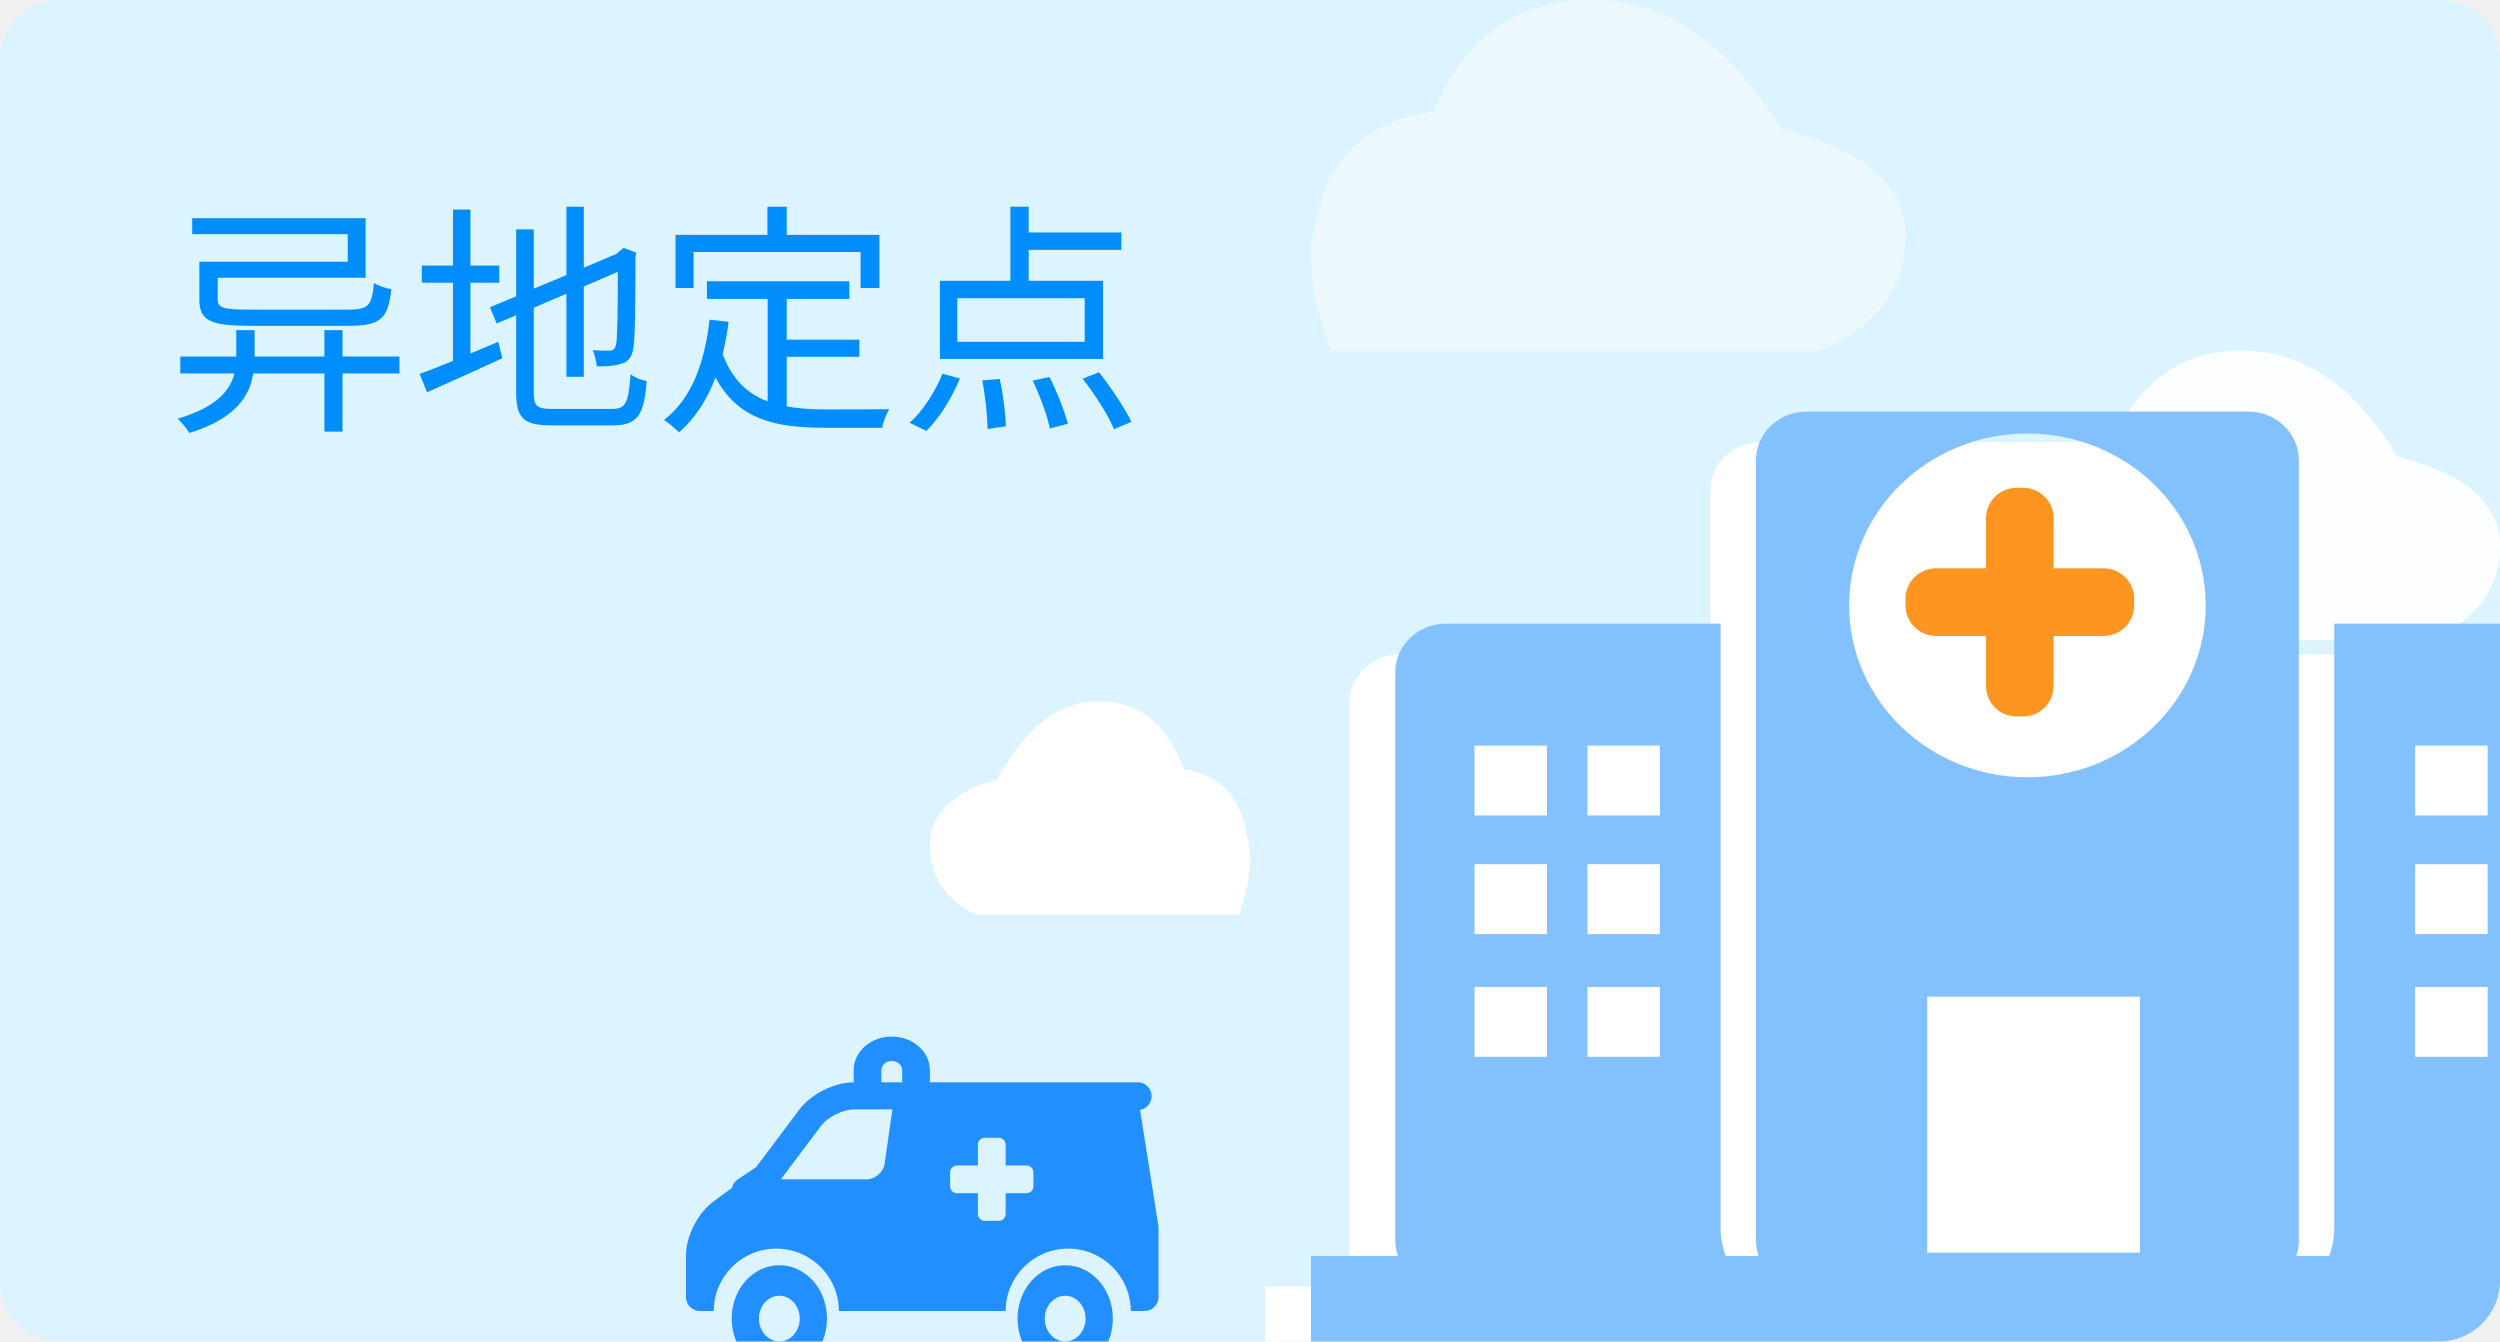
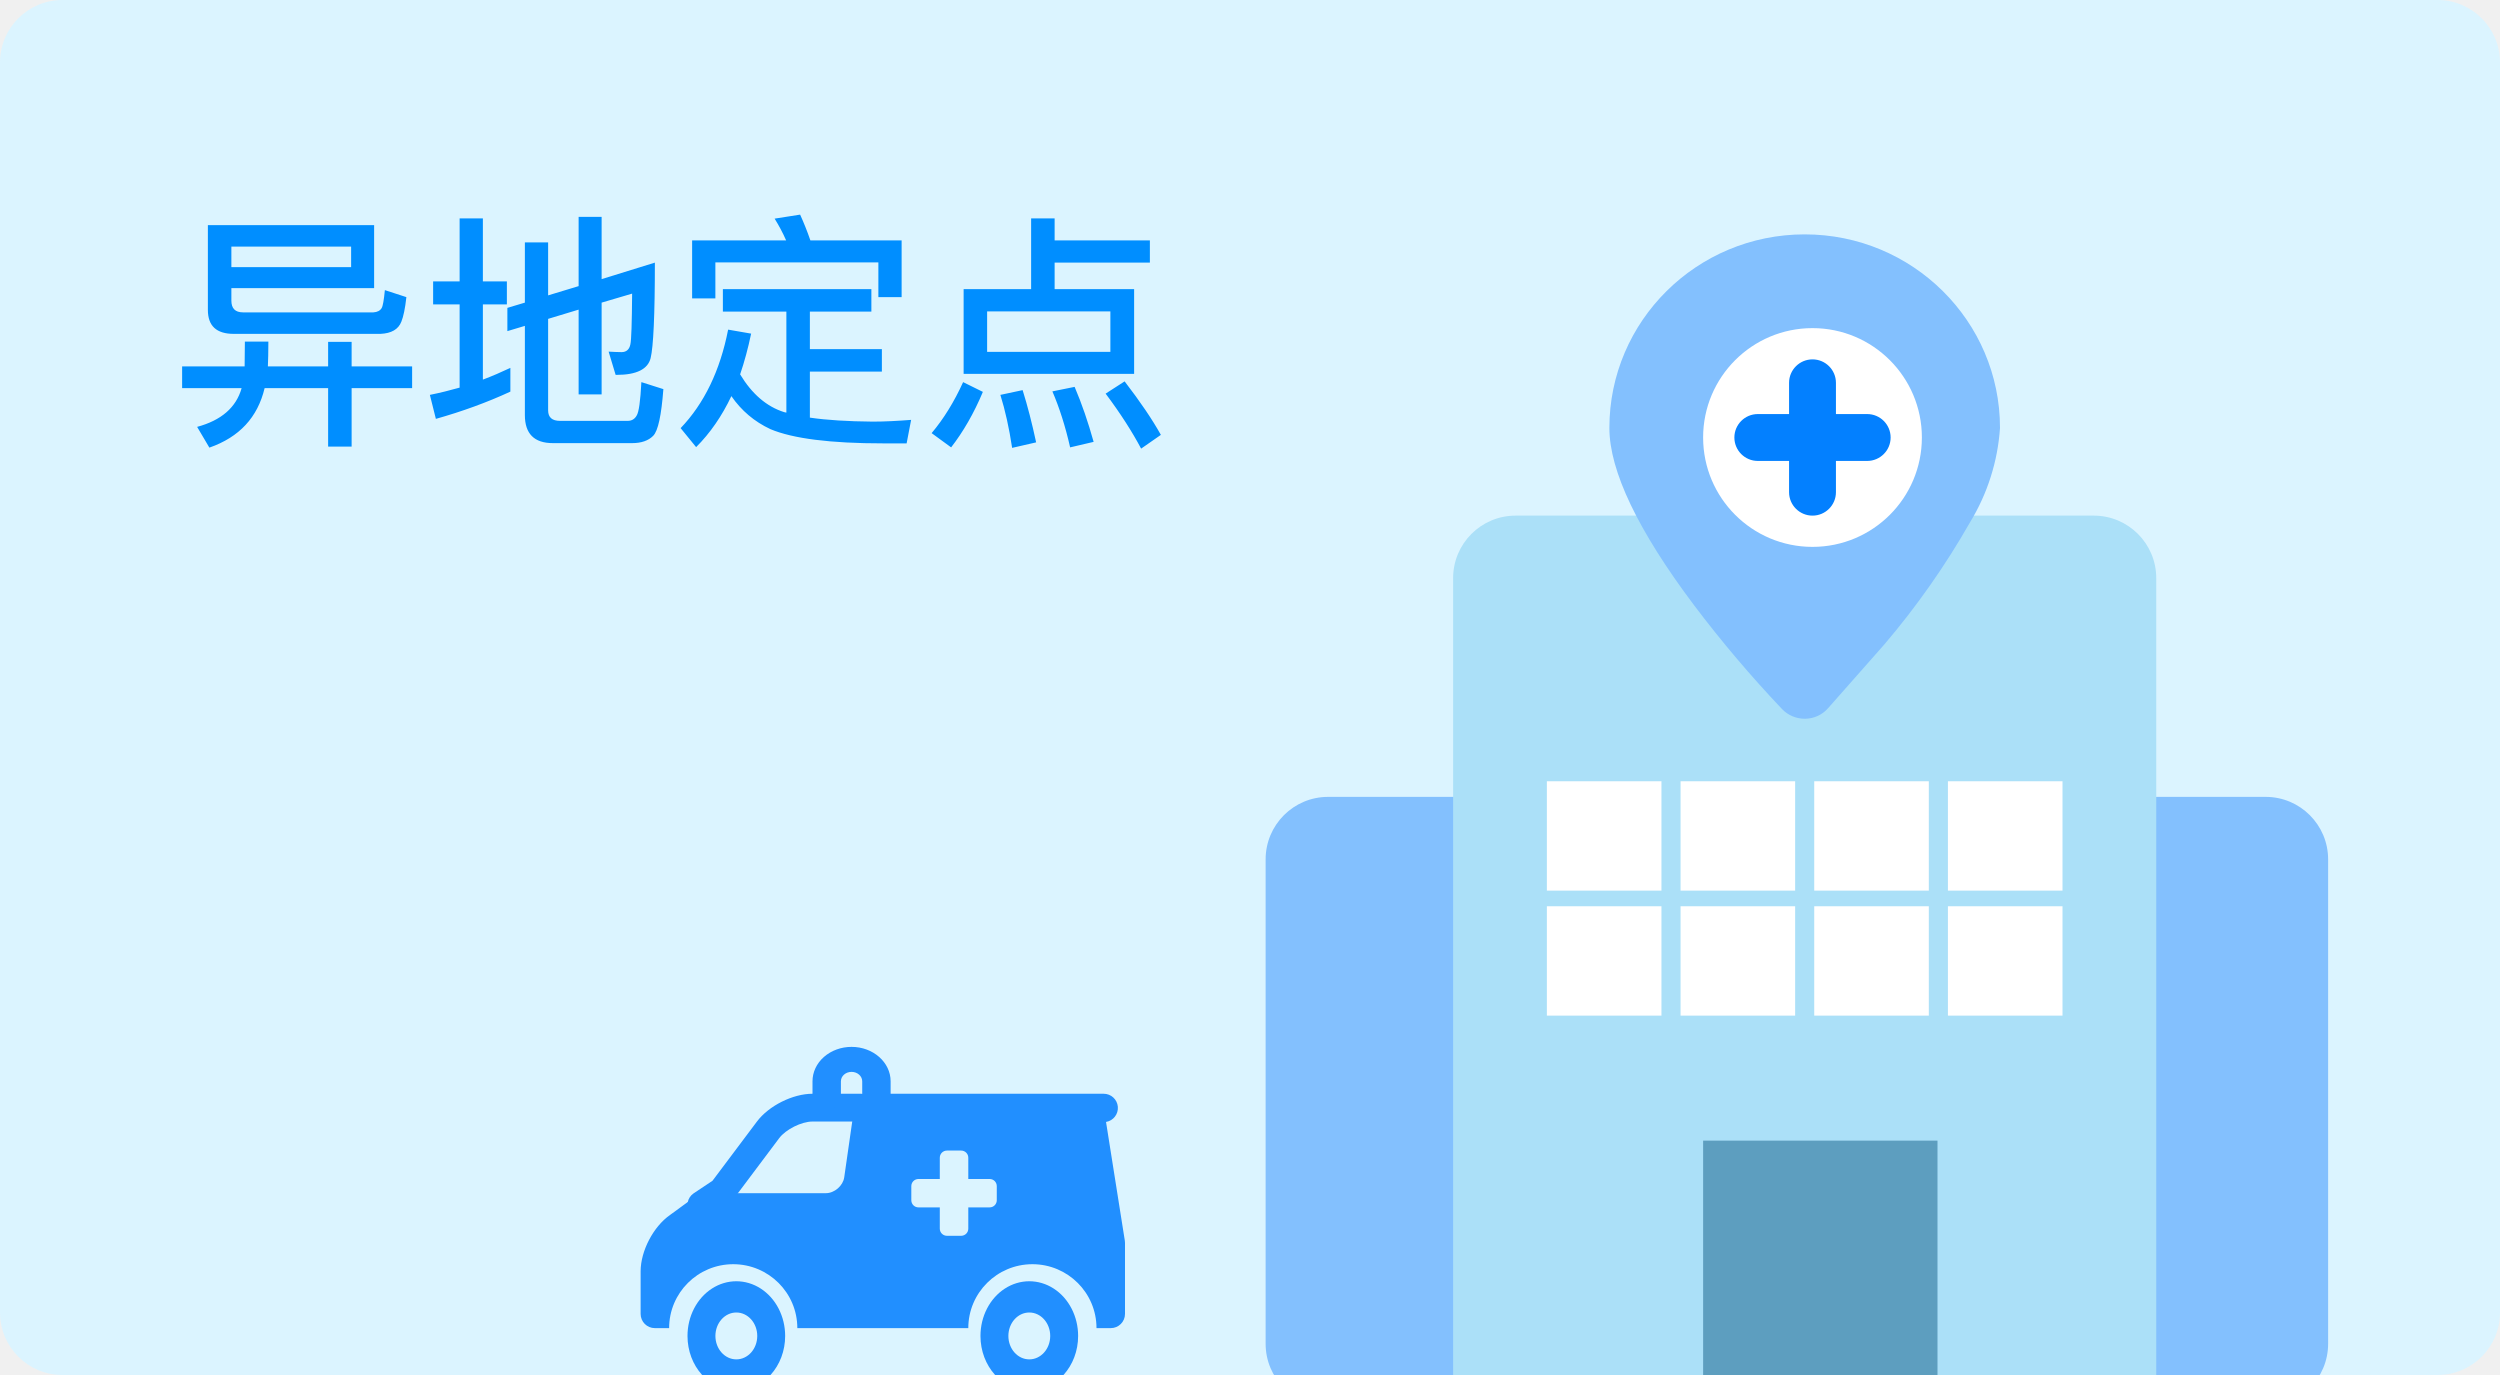
- <svg xmlns="http://www.w3.org/2000/svg" xmlns:xlink="http://www.w3.org/1999/xlink" width="164px" height="88px" viewBox="0 0 164 88" version="1.1">
+ <svg xmlns="http://www.w3.org/2000/svg" xmlns:xlink="http://www.w3.org/1999/xlink" width="160px" height="88px" viewBox="0 0 160 88" version="1.1">
  <defs>
-     <rect id="path-1" x="0" y="0" width="164" height="88" rx="4" />
+     <rect id="path-1" x="0" y="0" width="160" height="88" rx="4" />
  </defs>
  <g id="异地定点-copy" stroke="none" stroke-width="1" fill="none" fill-rule="evenodd">
    <g id="定点药店">
      <g id="Group-4">
        <mask id="mask-2" fill="white">
          <use xlink:href="#path-1" />
        </mask>
        <use id="Mask" fill="#DBF4FF" xlink:href="#path-1" />
-         <path d="M94.028,7.329 C96.083,2.443 99.542,4.20612619e-16 104.404,0 C109.266,0 113.404,2.813 116.818,8.439 C122.273,9.799 125,12.161 125,15.526 C125,18.89 123.126,21.382 119.377,23 L87.303,23 C86,19.489 85.674,16.695 86.326,14.617 C87.071,10.372 89.638,7.943 94.028,7.329 Z" id="Path-4-Copy-2" fill="#FFFFFF" opacity="0.449" mask="url(#mask-2)" />
-         <path d="M151.146,58.569 C151.612,56.856 152.571,56 154.025,56 C155.479,56 156.64,56.631 157.508,57.893 C159.836,57.708 161,58.358 161,59.844 C161,61.33 160.511,62.382 159.532,63 L150.412,63 C149.471,62.802 149,62.014 149,60.636 C149,59.258 149.715,58.569 151.146,58.569 Z" id="Path-3" fill="#FFFFFF" mask="url(#mask-2)" />
-         <path d="M138.587,29.054 C140.273,25.018 143.111,23 147.101,23 C151.09,23 154.486,25.324 157.287,29.972 C161.762,31.095 164,33.046 164,35.826 C164,38.605 162.462,40.663 159.387,42 L133.069,42 C132,39.1 131.733,36.792 132.267,35.075 C132.879,31.569 134.985,29.562 138.587,29.054 Z" id="Path-4" fill="#FFFFFF" opacity="0.939" mask="url(#mask-2)" />
-         <path d="M65.323,50.461 C66.429,47.487 68.292,46 70.91,46 C73.528,46 75.756,47.712 77.594,51.137 C80.531,51.965 82,53.402 82,55.45 C82,57.498 80.991,59.015 78.972,60 L61.701,60 C61,57.863 60.825,56.162 61.175,54.897 C61.577,52.314 62.959,50.835 65.323,50.461 Z" id="Path-4-Copy" fill="#FFFFFF" mask="url(#mask-2)" transform="translate(71.5, 53) scale(-1, 1) translate(-71.5, -53) " />
-         <g id="yiyuan-18" mask="url(#mask-2)">
-           <g transform="translate(83, 27)">
-             <path d="M88.74,57.389 C88.854,57.062 88.913,56.72 88.913,56.375 L88.913,19.112 C88.913,17.346 87.428,15.914 85.595,15.914 L67.127,15.914 L67.127,55.576 C67.127,56.212 67.008,56.822 66.797,57.389 L64.631,57.389 C64.741,57.07 64.804,56.729 64.804,56.375 L64.804,5.198 C64.804,3.432 63.318,2 61.486,2 L32.513,2 C30.68,2 29.195,3.432 29.195,5.198 L29.195,56.375 C29.195,56.729 29.258,57.07 29.368,57.389 L27.203,57.389 C26.993,56.821 26.873,56.212 26.873,55.576 L26.873,15.914 L8.847,15.914 C7.016,15.914 5.53,17.346 5.53,19.112 L5.53,56.375 C5.53,56.729 5.593,57.07 5.703,57.389 L0,57.389 L0,64 L94,64 L94,57.389 L88.74,57.389 Z" id="Shape" fill="#FFFFFF" fill-rule="nonzero" />
-             <path d="M91.74,55.389 C91.854,55.062 91.913,54.72 91.913,54.375 L91.913,17.112 C91.913,15.346 90.428,13.914 88.595,13.914 L70.127,13.914 L70.127,53.576 C70.127,54.212 70.008,54.822 69.797,55.389 L67.631,55.389 C67.741,55.07 67.804,54.729 67.804,54.375 L67.804,3.198 C67.804,1.432 66.318,0 64.486,0 L35.513,0 C33.68,0 32.195,1.432 32.195,3.198 L32.195,54.375 C32.195,54.729 32.258,55.07 32.368,55.389 L30.203,55.389 C29.993,54.821 29.873,54.212 29.873,53.576 L29.873,13.914 L11.847,13.914 C10.016,13.914 8.53,15.346 8.53,17.112 L8.53,54.375 C8.53,54.729 8.593,55.07 8.703,55.389 L3,55.389 L3,62 L97,62 L97,55.389 L91.74,55.389 Z M18.482,42.326 L13.727,42.326 L13.727,37.742 L18.482,37.742 L18.482,42.326 Z M18.482,34.278 L13.727,34.278 L13.727,29.693 L18.482,29.693 L18.482,34.278 Z M18.482,26.495 L13.727,26.495 L13.727,21.91 L18.482,21.91 L18.482,26.495 Z M25.892,42.326 L21.137,42.326 L21.137,37.742 L25.892,37.742 L25.892,42.326 Z M25.892,34.278 L21.137,34.278 L21.137,29.693 L25.892,29.693 L25.892,34.278 Z M25.892,26.495 L21.137,26.495 L21.137,21.91 L25.892,21.91 L25.892,26.495 Z M57.382,55.175 L43.42,55.175 L43.42,38.382 L57.382,38.382 L57.382,55.175 Z M50,23.988 C43.542,23.988 38.306,18.94 38.306,12.714 C38.306,6.486 43.542,1.438 50,1.438 C56.459,1.438 61.695,6.486 61.695,12.714 C61.695,18.941 56.459,23.988 50,23.988 Z M80.191,42.326 L75.436,42.326 L75.436,37.742 L80.191,37.742 L80.191,42.326 Z M80.191,34.278 L75.436,34.278 L75.436,29.693 L80.191,29.693 L80.191,34.278 Z M80.191,26.495 L75.436,26.495 L75.436,21.91 L80.191,21.91 L80.191,26.495 Z M87.6,42.326 L82.845,42.326 L82.845,37.742 L87.6,37.742 L87.6,42.326 Z M87.6,34.278 L82.845,34.278 L82.845,29.693 L87.6,29.693 L87.6,34.278 Z M87.6,26.495 L82.845,26.495 L82.845,21.91 L87.6,21.91 L87.6,26.495 Z" id="Shape-Copy-4" fill="#83C0FE" fill-rule="nonzero" />
-             <path d="M47.283,10.283 L47.283,7 C47.283,5.895 48.178,5 49.283,5 L49.717,5 C50.822,5 51.717,5.895 51.717,7 L51.717,10.283 L55,10.283 C56.105,10.283 57,11.178 57,12.283 L57,12.717 C57,13.822 56.105,14.717 55,14.717 L51.717,14.717 L51.717,18 C51.717,19.105 50.822,20 49.717,20 L49.283,20 C48.178,20 47.283,19.105 47.283,18 L47.283,14.717 L44,14.717 C42.895,14.717 42,13.822 42,12.717 L42,12.283 C42,11.178 42.895,10.283 44,10.283 L47.283,10.283 Z" id="Combined-Shape" fill="#FF9521" fill-rule="evenodd" />
+         <g id="Group-3" mask="url(#mask-2)">
+           <g transform="translate(81, 15)">
+             <rect id="Rectangle-6" fill="#83C0FE" fill-rule="evenodd" x="0" y="36" width="68" height="39" rx="4" />
+             <rect id="Rectangle" fill="#ABE0F8" fill-rule="evenodd" x="12" y="18" width="45" height="60" rx="4" />
+             <g id="Group-2" stroke-width="1" fill="none" fill-rule="evenodd" transform="translate(18, 35)">
+               <g id="Group-6" fill="#FFFFFF">
+                 <rect id="Rectangle-4" x="0" y="0" width="7.333" height="7" />
+                 <rect id="Rectangle-4-Copy" x="8.556" y="0" width="7.333" height="7" />
+                 <rect id="Rectangle-4-Copy-2" x="17.111" y="0" width="7.333" height="7" />
+                 <rect id="Rectangle-4-Copy-3" x="25.667" y="0" width="7.333" height="7" />
+                 <rect id="Rectangle-4" x="0" y="8" width="7.333" height="7" />
+                 <rect id="Rectangle-4-Copy" x="8.556" y="8" width="7.333" height="7" />
+                 <rect id="Rectangle-4-Copy-2" x="17.111" y="8" width="7.333" height="7" />
+                 <rect id="Rectangle-4-Copy-3" x="25.667" y="8" width="7.333" height="7" />
+               </g>
+             </g>
+             <g id="Group-2-Copy" stroke-width="1" fill="none" fill-rule="evenodd" transform="translate(19, 43)" />
+             <rect id="Rectangle-5" fill="#5D9EBF" fill-rule="evenodd" x="28" y="58" width="15" height="15" />
+             <path d="M34.525,31 L34.502,31 C33.957,31 33.436,30.779 33.059,30.389 C31.055,28.277 29.173,26.056 27.42,23.735 C23.823,18.949 22,15.131 22,12.39 C22,5.547 27.596,-4.18960967e-16 34.5,0 C41.404,4.18960967e-16 47,5.547 47,12.39 C46.857,14.524 46.2,16.593 45.084,18.424 C43.507,21.192 41.673,23.807 39.604,26.236 L39.584,26.259 L35.997,30.324 C35.627,30.749 35.091,30.995 34.525,31 Z" id="Shape" fill="#83C0FE" fill-rule="nonzero" />
+             <circle id="Oval-2" fill="#FFFFFF" fill-rule="evenodd" cx="35" cy="13" r="7" />
+             <g id="Group-5" stroke-width="1" fill="none" fill-rule="evenodd" transform="translate(30, 8)">
+               <path d="M3.5,3.5 L3.5,1.5 C3.5,0.672 4.172,-3.40053408e-15 5,-3.55271368e-15 C5.828,-3.70489327e-15 6.5,0.672 6.5,1.5 L6.5,3.5 L8.5,3.5 C9.328,3.5 10,4.172 10,5 C10,5.828 9.328,6.5 8.5,6.5 L6.5,6.5 L6.5,8.5 C6.5,9.328 5.828,10 5,10 C4.172,10 3.5,9.328 3.5,8.5 L3.5,6.5 L1.5,6.5 C0.672,6.5 1.01453063e-16,5.828 0,5 C-1.01453063e-16,4.172 0.672,3.5 1.5,3.5 L3.5,3.5 Z" id="Combined-Shape" fill="#0380FF" />
+             </g>
          </g>
        </g>
        <g id="noun__cc" mask="url(#mask-2)" fill="#218FFF" fill-rule="nonzero">
-           <g transform="translate(45, 68)" id="Shape">
+           <g transform="translate(41, 67)" id="Shape">
            <path d="M3,18.5 C3,17.25 3.595,16.094 4.562,15.469 C5.529,14.844 6.721,14.844 7.688,15.469 C8.655,16.094 9.25,17.25 9.25,18.5 C9.25,20.433 7.851,22 6.125,22 C4.399,22 3,20.433 3,18.5 Z M7.464,18.5 C7.464,17.672 6.865,17 6.125,17 C5.385,17 4.786,17.672 4.786,18.5 C4.786,19.329 5.385,20 6.125,20 C6.865,20 7.464,19.329 7.464,18.5 Z M21.75,18.5 C21.75,17.25 22.345,16.094 23.312,15.469 C24.279,14.844 25.471,14.844 26.438,15.469 C27.405,16.094 28,17.25 28,18.5 C28,20.433 26.601,22 24.875,22 C23.149,22 21.75,20.433 21.75,18.5 Z M26.214,18.5 C26.214,17.672 25.615,17 24.875,17 C24.135,17 23.536,17.672 23.536,18.5 C23.536,19.329 24.135,20 24.875,20 C25.615,20 26.214,19.329 26.214,18.5 Z" />
            <path d="M28.721,3 L14.588,3 C14.135,3 13.75,3.333 13.686,3.78 L13.031,8.346 C12.954,8.891 12.406,9.364 11.853,9.364 L4.103,9.364 C3.916,9.364 3.733,9.421 3.58,9.528 C3.402,9.652 3.163,9.824 2.851,10.05 C2.527,10.285 2.204,10.521 1.881,10.759 C0.813,11.505 0,13.064 0,14.364 L0,17.091 C6.16675452e-17,17.593 0.408,18 0.912,18 L1.824,18 C1.824,15.741 3.66,13.909 5.926,13.909 C8.192,13.909 10.029,15.741 10.029,18 L20.971,18 C20.971,15.741 22.808,13.909 25.074,13.909 C27.34,13.909 29.176,15.741 29.176,18 L30.088,18 C30.592,18 31,17.593 31,17.091 L31,12.545 C31,12.498 30.996,12.451 30.989,12.404 L29.786,4.805 C30.253,4.727 30.582,4.304 30.542,3.832 C30.502,3.361 30.107,2.999 29.632,3 L28.721,3 Z M19.147,8.455 L19.147,7.095 C19.147,6.838 19.353,6.636 19.607,6.636 L20.51,6.636 C20.769,6.636 20.971,6.842 20.971,7.095 L20.971,8.455 L22.334,8.455 C22.592,8.455 22.794,8.66 22.794,8.914 L22.794,9.814 C22.794,10.071 22.588,10.273 22.334,10.273 L20.971,10.273 L20.971,11.632 C20.971,11.89 20.765,12.091 20.51,12.091 L19.607,12.091 C19.349,12.091 19.147,11.885 19.147,11.632 L19.147,10.273 L17.784,10.273 C17.525,10.273 17.324,10.067 17.324,9.814 L17.324,8.914 C17.324,8.656 17.53,8.455 17.784,8.455 L19.147,8.455 Z" />
            <path d="M7.445,4.778 C8.201,3.769 9.739,3 11,3 L14.111,3 C14.602,3 15,3.398 15,3.889 C15,4.38 14.602,4.778 14.111,4.778 L11,4.778 C10.299,4.778 9.287,5.283 8.867,5.844 L5.933,9.755 C5.873,9.836 5.799,9.906 5.716,9.962 L4.382,10.85 C3.974,11.123 3.422,11.013 3.15,10.604 C2.877,10.196 2.987,9.644 3.396,9.371 L4.6,8.568 L7.445,4.778 Z" />
            <path d="M14.182,2.204 C14.182,1.87 13.875,1.6 13.5,1.6 C13.122,1.6 12.818,1.868 12.818,2.204 L12.818,3.2 C12.818,3.642 12.411,4 11.909,4 C11.407,4 11,3.642 11,3.2 L11,2.204 C10.999,1.619 11.262,1.059 11.731,0.645 C12.2,0.232 12.836,-0 13.5,1.47332975e-07 C14.88,1.47332975e-07 16,0.988 16,2.204 L16,3.2 C16,3.642 15.593,4 15.091,4 C14.589,4 14.182,3.642 14.182,3.2 L14.182,2.204 Z" />
          </g>
        </g>
      </g>
-       <text id="异地定点" font-family="PingFangSC-Medium, PingFang SC" font-size="16" font-weight="400" fill="#008EFF">
-         <tspan x="11" y="27">异地定点</tspan>
-       </text>
+       <path d="M23.944,14.408 L23.944,18.44 L14.808,18.44 L14.808,19.24 C14.808,19.736 15.048,19.992 15.56,19.992 L23.896,19.992 C24.152,19.976 24.328,19.88 24.424,19.72 C24.504,19.592 24.568,19.208 24.632,18.568 L26.008,19.016 C25.928,19.752 25.816,20.264 25.688,20.584 C25.496,21.08 25.048,21.336 24.344,21.368 L14.968,21.368 C13.848,21.368 13.304,20.856 13.304,19.832 L13.304,14.408 L23.944,14.408 Z M14.808,17.096 L22.472,17.096 L22.472,15.784 L14.808,15.784 L14.808,17.096 Z M11.656,23.448 L15.656,23.448 C15.656,23.016 15.672,22.488 15.672,21.864 L17.176,21.864 C17.176,22.536 17.16,23.064 17.144,23.448 L21,23.448 L21,21.88 L22.504,21.88 L22.504,23.448 L26.376,23.448 L26.376,24.84 L22.504,24.84 L22.504,28.584 L21,28.584 L21,24.84 L16.936,24.84 C16.488,26.712 15.32,27.976 13.4,28.648 L12.616,27.32 C14.152,26.904 15.112,26.088 15.464,24.84 L11.656,24.84 L11.656,23.448 Z M41.912,16.808 C41.912,20.168 41.816,22.2 41.64,22.92 C41.464,23.624 40.744,23.992 39.464,23.992 L39.4,23.992 L38.952,22.504 C39.272,22.52 39.544,22.536 39.784,22.536 C40.088,22.536 40.28,22.36 40.344,22.04 C40.408,21.752 40.44,20.664 40.456,18.792 L38.504,19.368 L38.504,25.24 L37.032,25.24 L37.032,19.816 L35.08,20.408 L35.08,26.264 C35.08,26.712 35.336,26.936 35.848,26.936 L40.168,26.936 C40.424,26.936 40.616,26.824 40.744,26.6 C40.888,26.376 40.984,25.672 41.048,24.456 L42.456,24.904 C42.328,26.568 42.12,27.576 41.8,27.896 C41.496,28.2 41.048,28.36 40.456,28.36 L35.384,28.36 C34.184,28.36 33.592,27.752 33.592,26.568 L33.592,20.856 L32.472,21.192 L32.472,19.704 L33.592,19.368 L33.592,15.512 L35.08,15.512 L35.08,18.904 L37.032,18.312 L37.032,13.88 L38.504,13.88 L38.504,17.864 L41.912,16.808 Z M32.664,23.544 L32.664,25.064 C31.176,25.752 29.592,26.328 27.896,26.808 L27.512,25.272 C28.152,25.144 28.792,24.984 29.416,24.808 L29.416,19.48 L27.72,19.48 L27.72,18.008 L29.416,18.008 L29.416,13.976 L30.904,13.976 L30.904,18.008 L32.44,18.008 L32.44,19.48 L30.904,19.48 L30.904,24.296 C31.496,24.072 32.088,23.816 32.664,23.544 Z M46.264,18.504 L55.768,18.504 L55.768,19.944 L51.832,19.944 L51.832,22.344 L56.44,22.344 L56.44,23.784 L51.832,23.784 L51.832,26.728 C52.92,26.888 54.248,26.968 55.848,26.984 C56.648,26.984 57.48,26.936 58.312,26.872 L58.024,28.376 L56.52,28.376 C53.16,28.376 50.744,28.072 49.304,27.464 C48.28,26.984 47.448,26.28 46.808,25.352 C46.2,26.632 45.448,27.72 44.552,28.616 L43.56,27.4 C45.064,25.832 46.088,23.72 46.6,21.096 L48.072,21.352 C47.88,22.28 47.64,23.16 47.368,23.96 C48.12,25.208 49.064,26.024 50.184,26.376 L50.328,26.408 L50.328,19.944 L46.264,19.944 L46.264,18.504 Z M57.704,15.384 L57.704,19.016 L56.216,19.016 L56.216,16.792 L45.784,16.792 L45.784,19.096 L44.296,19.096 L44.296,15.384 L50.312,15.384 C50.088,14.872 49.832,14.408 49.576,13.992 L51.208,13.736 C51.432,14.232 51.656,14.776 51.864,15.384 L57.704,15.384 Z M65.992,13.976 L67.496,13.976 L67.496,15.384 L73.592,15.384 L73.592,16.808 L67.496,16.808 L67.496,18.504 L72.584,18.504 L72.584,23.928 L61.672,23.928 L61.672,18.504 L65.992,18.504 L65.992,13.976 Z M71.064,22.52 L71.064,19.928 L63.176,19.928 L63.176,22.52 L71.064,22.52 Z M61.64,24.456 L62.904,25.08 C62.328,26.456 61.64,27.64 60.872,28.632 L59.624,27.72 C60.392,26.808 61.064,25.72 61.64,24.456 Z M65.448,24.968 C65.768,25.992 66.056,27.112 66.312,28.312 L64.776,28.664 C64.584,27.384 64.328,26.248 64.024,25.272 L65.448,24.968 Z M68.776,24.76 C69.24,25.848 69.64,27.016 69.992,28.28 L68.488,28.632 C68.184,27.288 67.8,26.088 67.352,25.048 L68.776,24.76 Z M71.976,24.408 C72.984,25.72 73.752,26.856 74.296,27.832 L73.032,28.712 C72.472,27.656 71.72,26.472 70.76,25.192 L71.976,24.408 Z" id="异地定点" fill="#008EFF" />
    </g>
  </g>
</svg>
